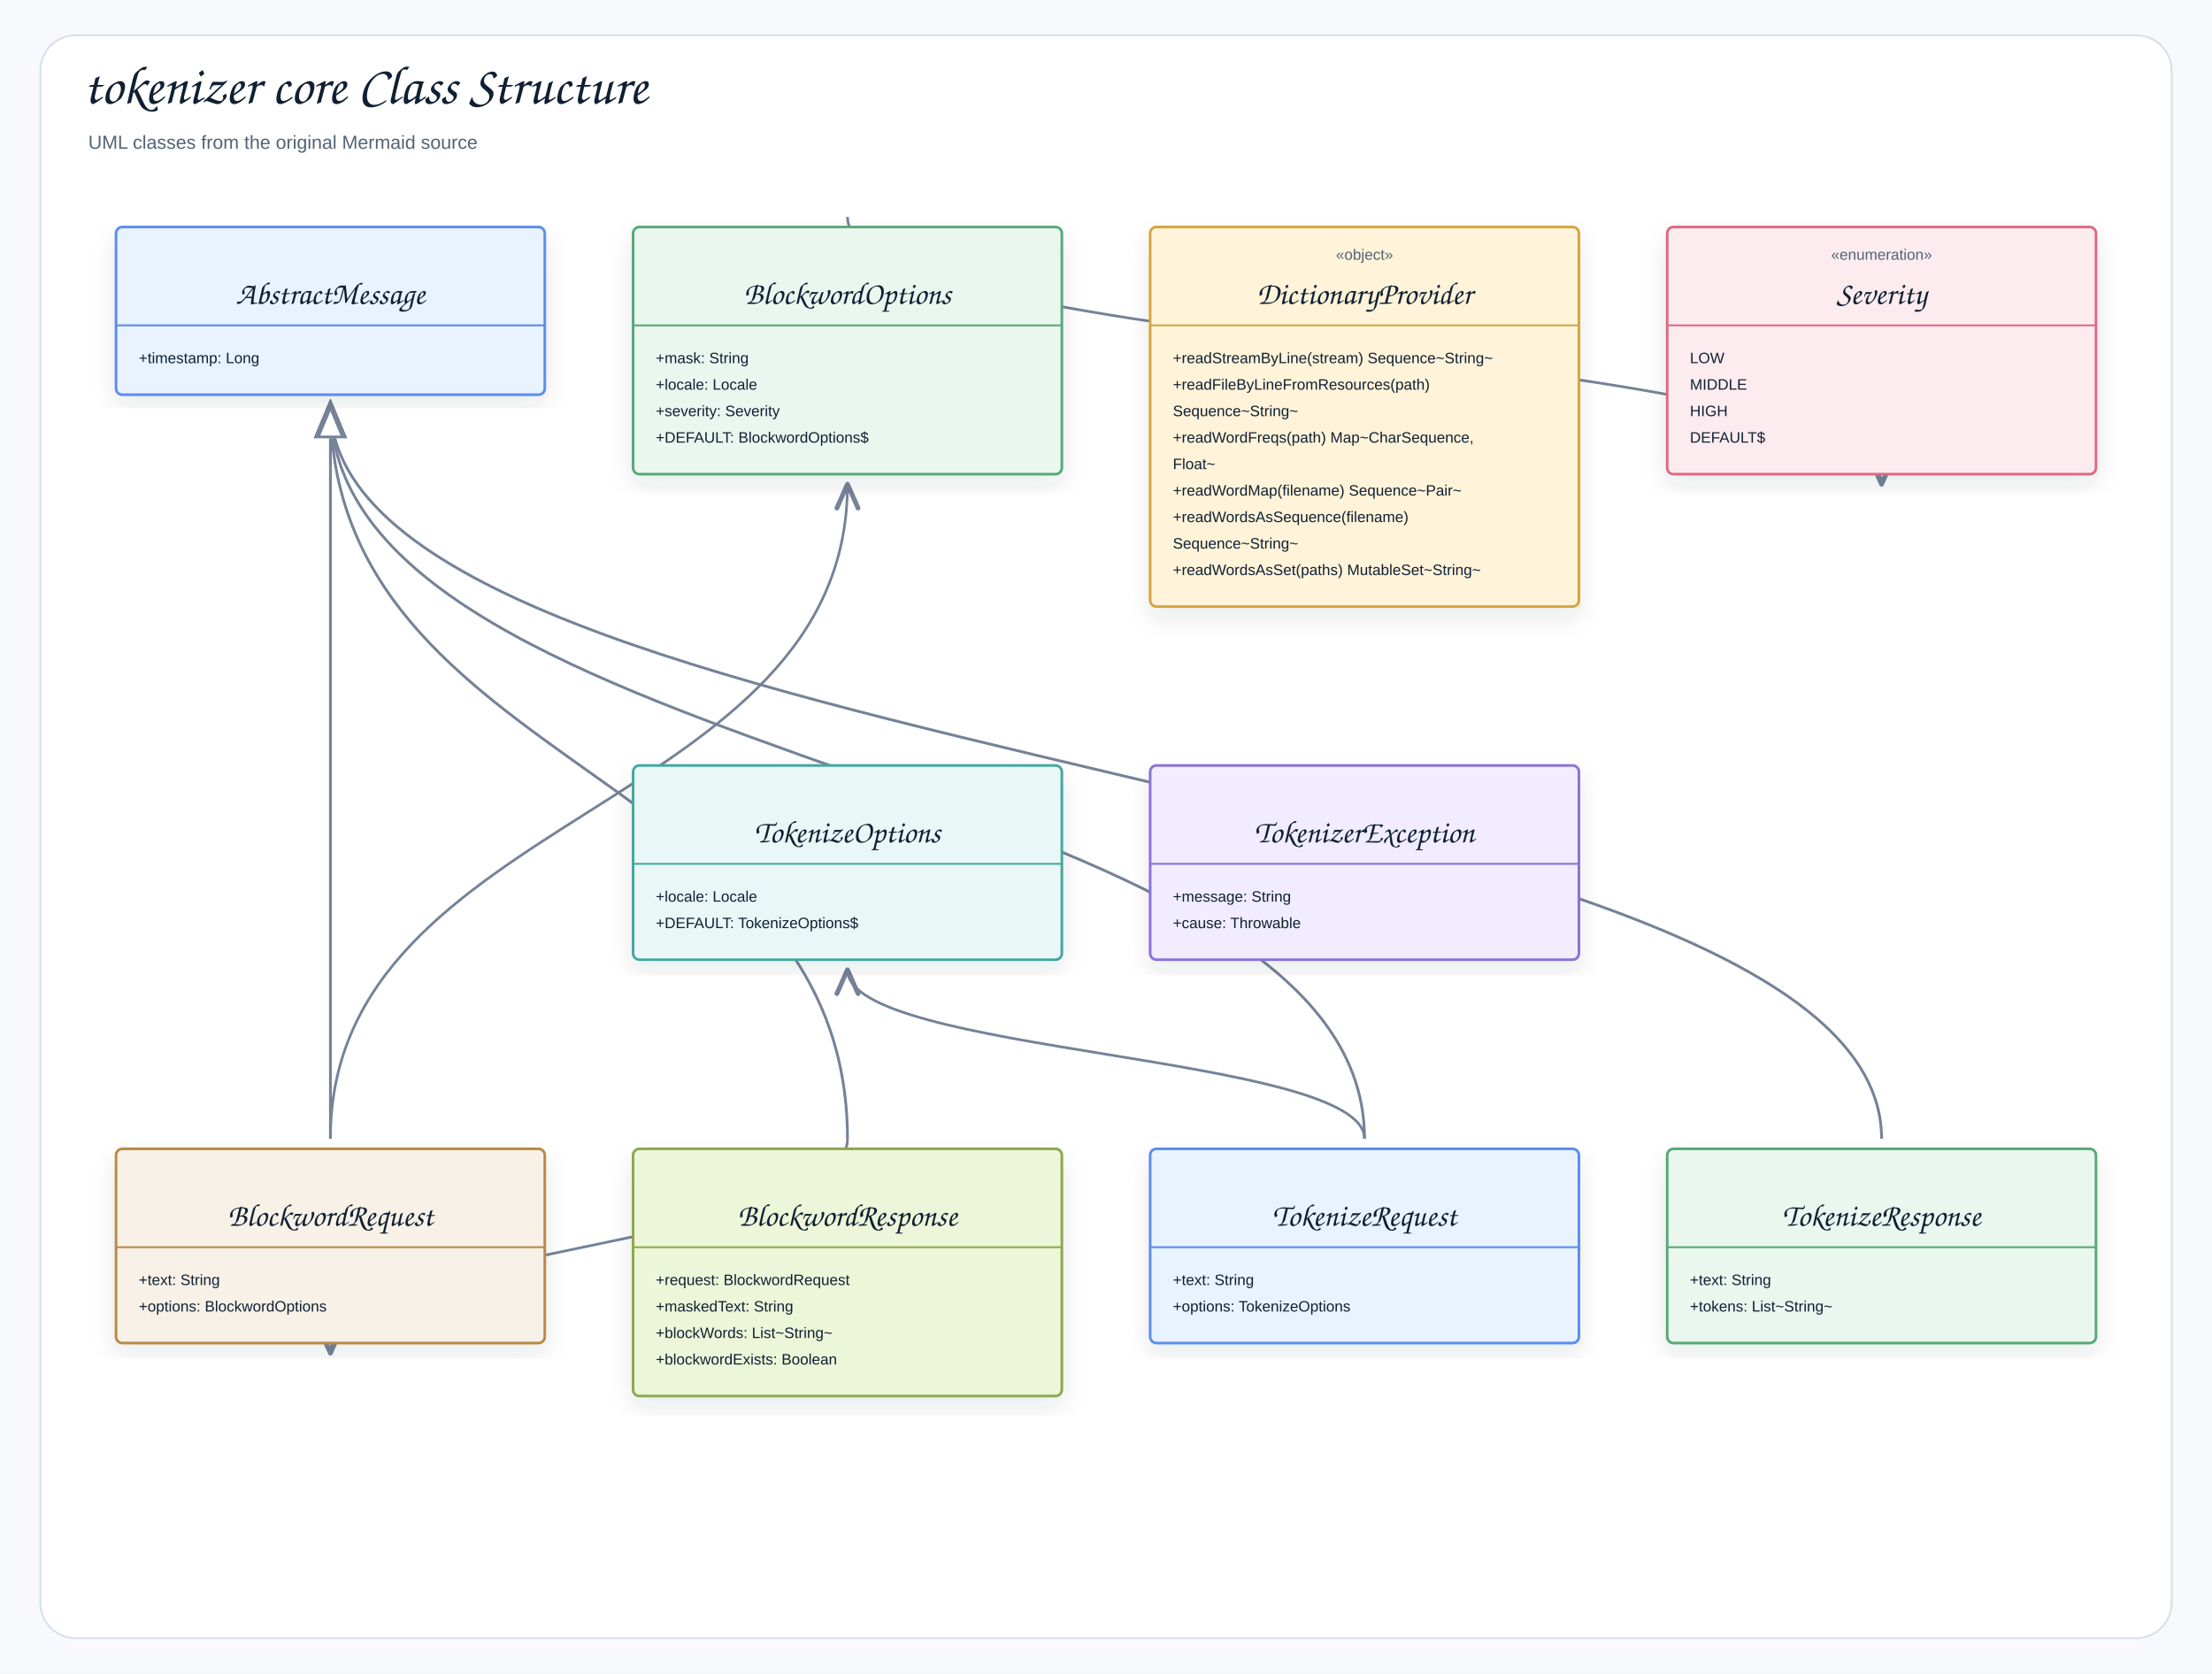
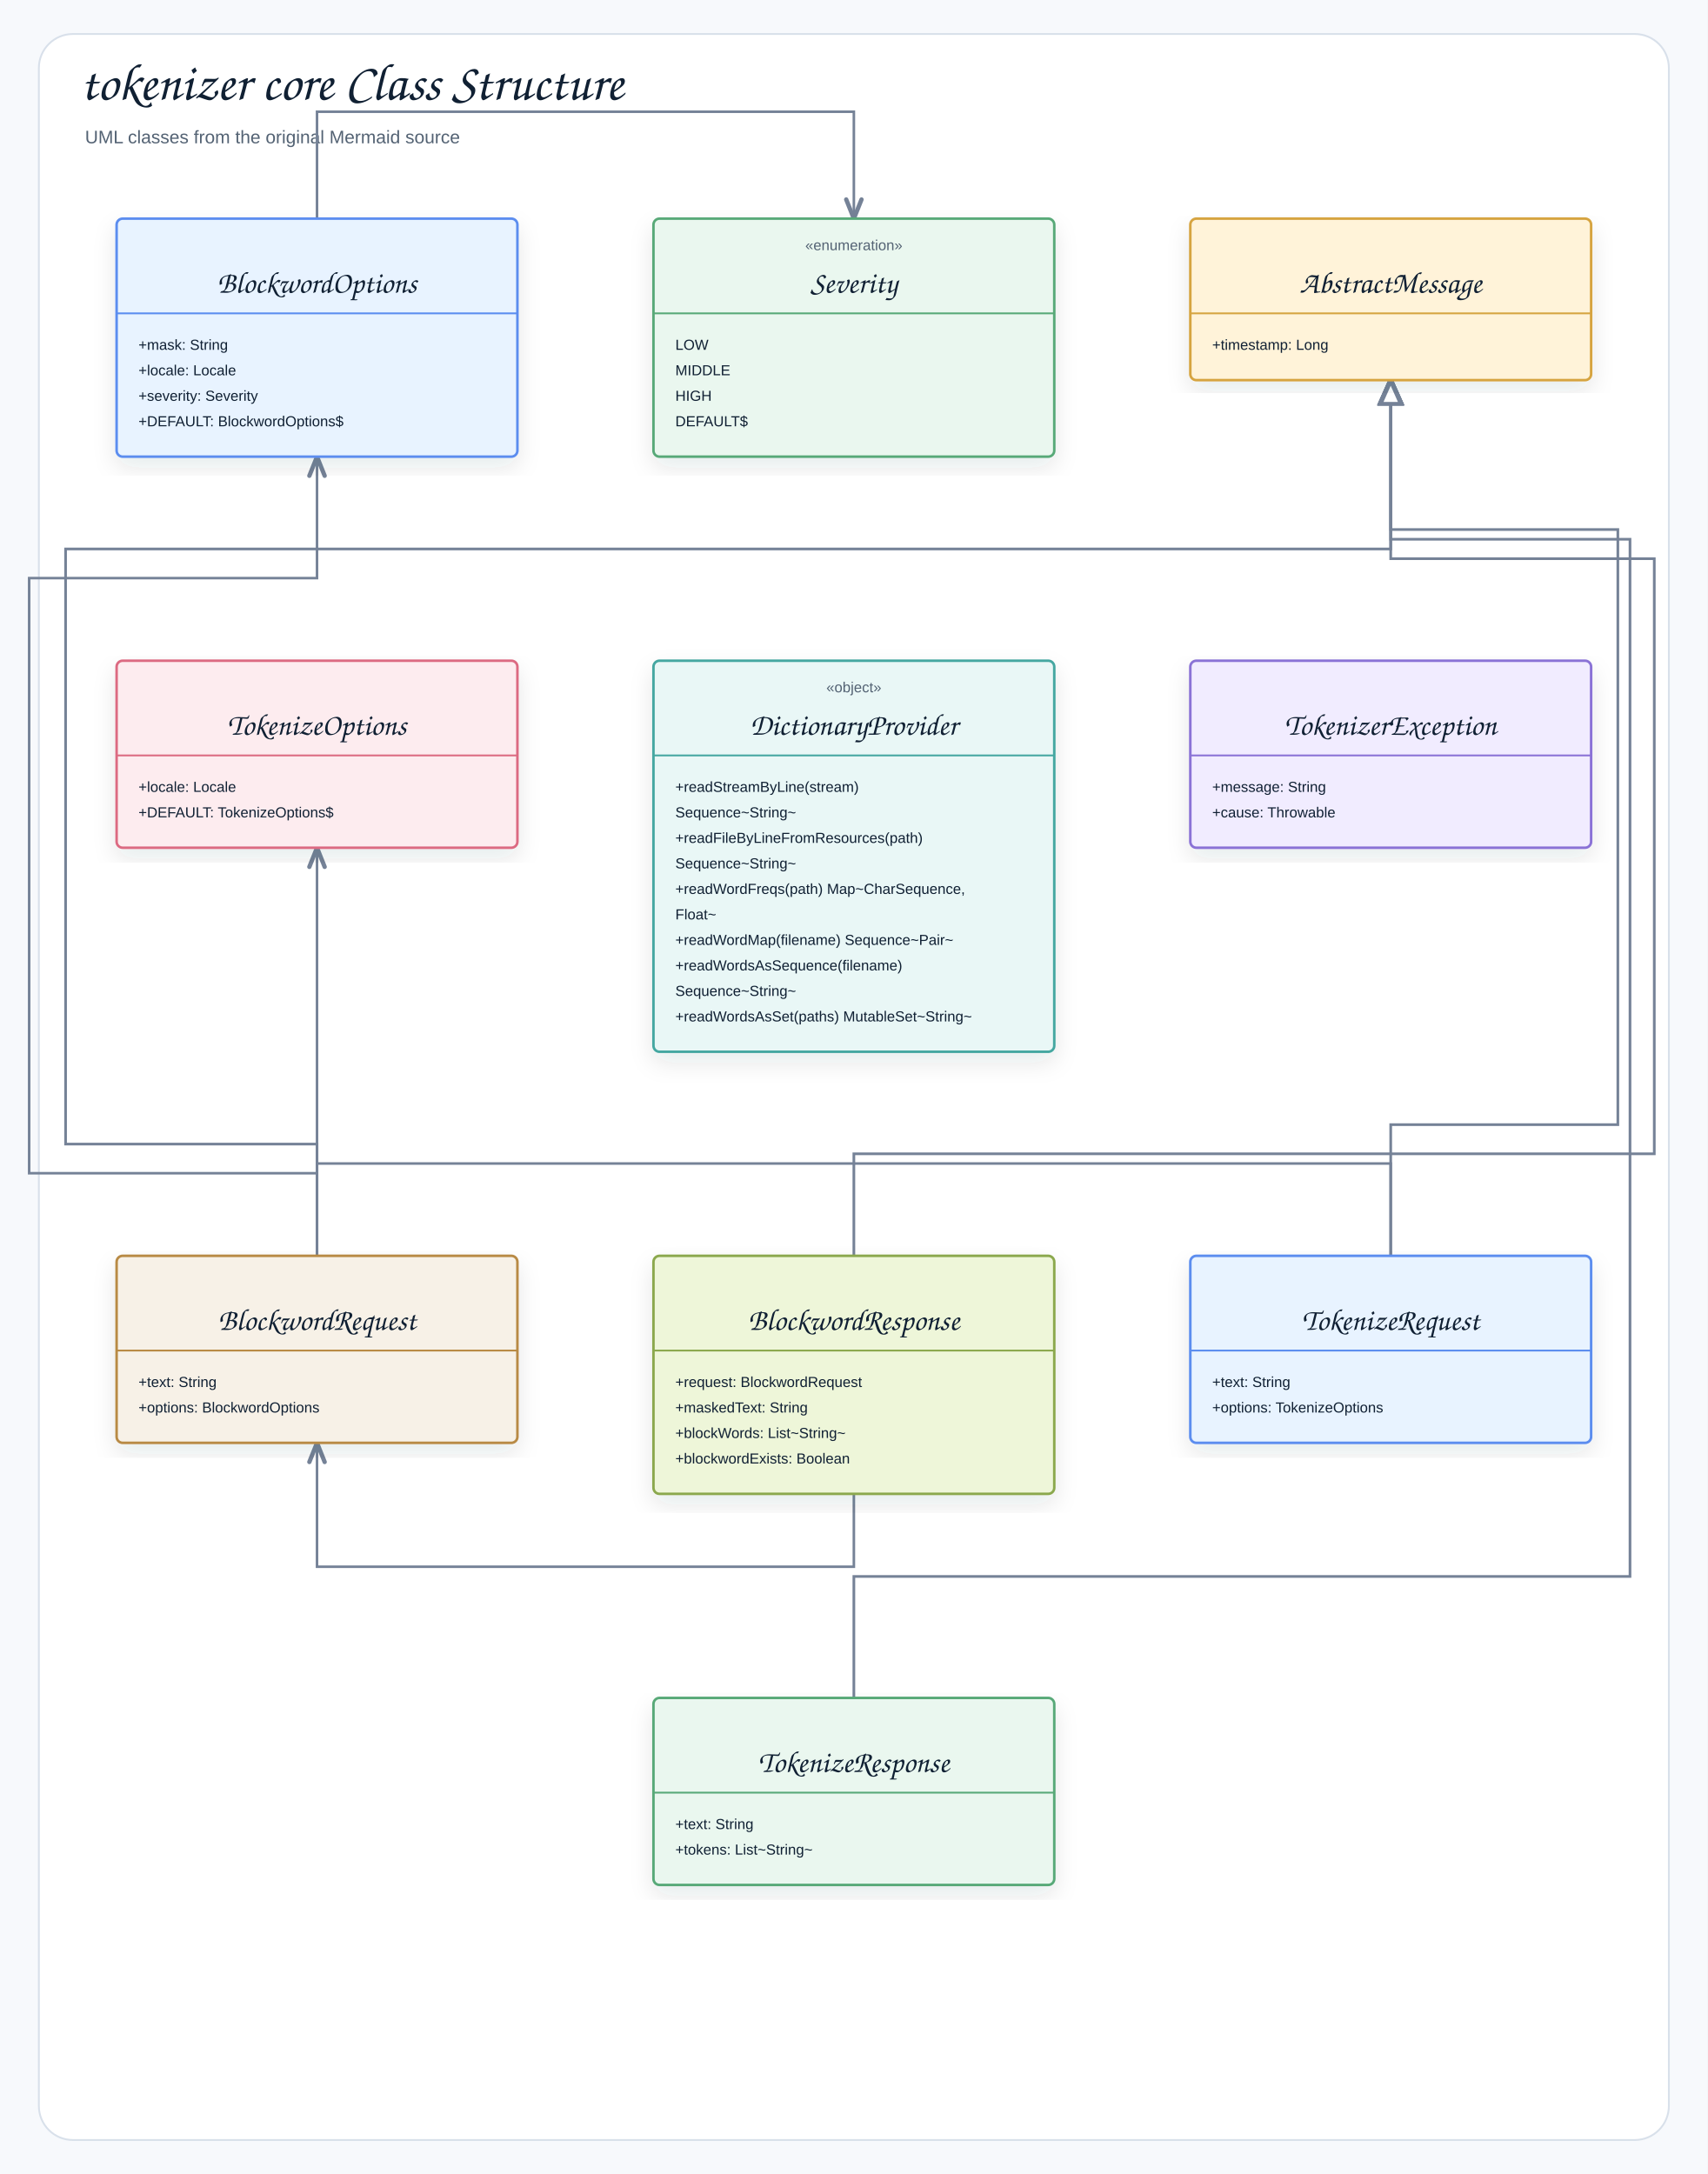
- <svg xmlns="http://www.w3.org/2000/svg" width="1754" height="1327" viewBox="0 0 1754 1327" role="img" aria-label="tokenizer core Class Structure">
+ <svg xmlns="http://www.w3.org/2000/svg" width="1406" height="1790" viewBox="0 0 1406 1790" role="img" aria-label="tokenizer core Class Structure">
  <defs>
    <filter id="shadow" x="-8%" y="-8%" width="116%" height="116%">
      <feDropShadow dx="0" dy="8" stdDeviation="9" flood-color="#1f2937" flood-opacity="0.10" />
    </filter>
-     <marker id="openArrow" markerWidth="12" markerHeight="10" refX="10" refY="5" orient="auto" markerUnits="strokeWidth">
-       <path d="M 1 1 L 10 5 L 1 9" fill="none" stroke="#758297" stroke-width="1.8" stroke-linecap="round" stroke-linejoin="round" />
+     <marker id="openArrow" markerWidth="10" markerHeight="8" refX="8.5" refY="4" orient="auto" markerUnits="strokeWidth">
+       <path d="M 1 1 L 8.5 4 L 1 7" fill="none" stroke="#758297" stroke-width="1.7" stroke-linecap="round" stroke-linejoin="round" />
    </marker>
-     <marker id="inherit" markerWidth="14" markerHeight="12" refX="12" refY="6" orient="auto" markerUnits="strokeWidth">
-       <path d="M 0 1 L 12 6 L 0 11 Z" fill="#ffffff" stroke="#758297" stroke-width="1.8" />
+     <marker id="inherit" markerWidth="11" markerHeight="10" refX="9.5" refY="5" orient="auto" markerUnits="strokeWidth">
+       <path d="M 0.5 1 L 9.5 5 L 0.5 9 Z" fill="#ffffff" stroke="#758297" stroke-width="1.7" />
    </marker>
    <style>
    .canvas{fill:#f7f9fc}.frame{fill:#fff;stroke:#d8e0ea;stroke-width:1.5}
    .title{font-family:"Architects Daughter","Comic Sans MS","Comic Sans",cursive;font-size:43px;font-weight:400;fill:#102033}
    .subtitle{font-family:"Comic Sans MS","Comic Sans","Comic Neue",Arial,sans-serif;font-size:15px;font-weight:400;fill:#536273}
    .label{font-family:"Architects Daughter","Comic Sans MS","Comic Sans",cursive;font-size:25px;font-weight:400;fill:#102033}
    .smallLabel{font-family:"Architects Daughter","Comic Sans MS","Comic Sans",cursive;font-size:21px;font-weight:400;fill:#102033}
    .mono{font-family:"Comic Sans MS","Comic Sans","Comic Neue",Arial,sans-serif;font-size:12px;font-weight:400;fill:#102033}
    .small{font-family:"Comic Sans MS","Comic Sans","Comic Neue",Arial,sans-serif;font-size:12px;font-weight:400;fill:#536273}
    .strong{font-family:"Comic Sans MS","Comic Sans","Comic Neue",Arial,sans-serif;font-size:13px;font-weight:400;fill:#102033}
    .card{stroke-width:2.1;filter:url(#shadow)}.compartment{stroke-width:1.5;fill:none}
    .line{stroke:#758297;stroke-width:2.1;fill:none;marker-end:url(#openArrow)}
    .plainLine{stroke:#758297;stroke-width:2.1;fill:none}
    .dashed{stroke:#758297;stroke-width:2.1;stroke-dasharray:7 6;fill:none;marker-end:url(#openArrow)}
    .inheritLine{stroke:#758297;stroke-width:2.2;fill:none;marker-end:url(#inherit)}
    .implLine{stroke:#758297;stroke-width:2.2;stroke-dasharray:8 7;fill:none;marker-end:url(#inherit)}
  </style>
  </defs>
-   <rect class="canvas" width="1754" height="1327" />
-   <rect class="frame" x="32" y="28" width="1690" height="1271" rx="28" />
+   <rect class="canvas" width="1406" height="1790" />
+   <rect class="frame" x="32" y="28" width="1342" height="1734" rx="28" />
  <text class="title" x="66" y="82">tokenizer core Class Structure</text>
  <text class="subtitle" x="70" y="118">UML classes from the original Mermaid source</text>
-   <path class="line" d="M672 903 C672 988 262 988 262 1073" />
-   <path class="line" d="M672 172 C672 278 1492 278 1492 384" />
-   <path class="line" d="M262 903 C262 643.5 672 643.5 672 384" />
-   <path class="line" d="M1082 903 C1082 836 672 836 672 769" />
-   <path class="inheritLine" d="M672 903 C672 612 262 612 262 321" />
-   <path class="inheritLine" d="M262 903 C262 612 262 612 262 321" />
-   <path class="inheritLine" d="M1492 903 C1492 612 262 612 262 321" />
-   <path class="inheritLine" d="M1082 903 C1082 612 262 612 262 321" />
-   <g transform="translate(92,180)">
-     <rect class="card" x="0" y="0" width="340" height="133" rx="5" fill="#E8F3FF" stroke="#5B8DEF" />
-     <line class="compartment" x1="0" y1="78" x2="340" y2="78" stroke="#5B8DEF" />
-     <text class="small" x="170" y="26" text-anchor="middle" />
-     <text class="label" x="170" y="61" text-anchor="middle">AbstractMessage</text>
-     <text class="mono" x="18" y="108">+timestamp: Long</text>
-   </g>
-   <g transform="translate(502,180)">
-     <rect class="card" x="0" y="0" width="340" height="196" rx="5" fill="#EAF7EF" stroke="#58A978" />
-     <line class="compartment" x1="0" y1="78" x2="340" y2="78" stroke="#58A978" />
-     <text class="small" x="170" y="26" text-anchor="middle" />
-     <text class="label" x="170" y="61" text-anchor="middle">BlockwordOptions</text>
+   <path class="line" d="M703 1034 L703 1290 L261 1290 L261 1188" />
+   <path class="line" d="M261 376 L261 92 L703 92 L703 180" />
+   <path class="line" d="M261 1034 L261 966 L24 966 L24 476 L261 476 L261 376" />
+   <path class="line" d="M1145 1034 L1145 958 L261 958 L261 698" />
+   <path class="inheritLine" d="M703 1034 L703 950 L1362 950 L1362 460 L1145 460 L1145 313" />
+   <path class="inheritLine" d="M261 1034 L261 942 L54 942 L54 452 L1145 452 L1145 313" />
+   <path class="inheritLine" d="M703 1398 L703 1298 L1342 1298 L1342 444 L1145 444 L1145 313" />
+   <path class="inheritLine" d="M1145 1034 L1145 926 L1332 926 L1332 436 L1145 436 L1145 313" />
+   <g transform="translate(96,180)">
+     <rect class="card" x="0" y="0" width="330" height="196" rx="5" fill="#E8F3FF" stroke="#5B8DEF" />
+     <line class="compartment" x1="0" y1="78" x2="330" y2="78" stroke="#5B8DEF" />
+     <text class="small" x="165" y="26" text-anchor="middle" />
+     <text class="label" x="165" y="61" text-anchor="middle">BlockwordOptions</text>
    <text class="mono" x="18" y="108">+mask: String</text>
    <text class="mono" x="18" y="129">+locale: Locale</text>
    <text class="mono" x="18" y="150">+severity: Severity</text>
    <text class="mono" x="18" y="171">+DEFAULT: BlockwordOptions$</text>
  </g>
-   <g transform="translate(912,180)">
-     <rect class="card" x="0" y="0" width="340" height="301" rx="5" fill="#FFF3D9" stroke="#D6A441" />
-     <line class="compartment" x1="0" y1="78" x2="340" y2="78" stroke="#D6A441" />
-     <text class="small" x="170" y="26" text-anchor="middle">«object»</text>
-     <text class="label" x="170" y="61" text-anchor="middle">DictionaryProvider</text>
-     <text class="mono" x="18" y="108">+readStreamByLine(stream) Sequence~String~</text>
-     <text class="mono" x="18" y="129">+readFileByLineFromResources(path)</text>
-     <text class="mono" x="18" y="150">Sequence~String~</text>
-     <text class="mono" x="18" y="171">+readWordFreqs(path) Map~CharSequence,</text>
-     <text class="mono" x="18" y="192">Float~</text>
-     <text class="mono" x="18" y="213">+readWordMap(filename) Sequence~Pair~</text>
-     <text class="mono" x="18" y="234">+readWordsAsSequence(filename)</text>
-     <text class="mono" x="18" y="255">Sequence~String~</text>
-     <text class="mono" x="18" y="276">+readWordsAsSet(paths) MutableSet~String~</text>
-   </g>
-   <g transform="translate(1322,180)">
-     <rect class="card" x="0" y="0" width="340" height="196" rx="5" fill="#FDECEF" stroke="#DC6B82" />
-     <line class="compartment" x1="0" y1="78" x2="340" y2="78" stroke="#DC6B82" />
-     <text class="small" x="170" y="26" text-anchor="middle">«enumeration»</text>
-     <text class="label" x="170" y="61" text-anchor="middle">Severity</text>
+   <g transform="translate(538,180)">
+     <rect class="card" x="0" y="0" width="330" height="196" rx="5" fill="#EAF7EF" stroke="#58A978" />
+     <line class="compartment" x1="0" y1="78" x2="330" y2="78" stroke="#58A978" />
+     <text class="small" x="165" y="26" text-anchor="middle">«enumeration»</text>
+     <text class="label" x="165" y="61" text-anchor="middle">Severity</text>
    <text class="mono" x="18" y="108">LOW</text>
    <text class="mono" x="18" y="129">MIDDLE</text>
    <text class="mono" x="18" y="150">HIGH</text>
    <text class="mono" x="18" y="171">DEFAULT$</text>
  </g>
-   <g transform="translate(502,607)">
-     <rect class="card" x="0" y="0" width="340" height="154" rx="5" fill="#E9F7F6" stroke="#45A7A1" />
-     <line class="compartment" x1="0" y1="78" x2="340" y2="78" stroke="#45A7A1" />
-     <text class="small" x="170" y="26" text-anchor="middle" />
-     <text class="label" x="170" y="61" text-anchor="middle">TokenizeOptions</text>
+   <g transform="translate(980,180)">
+     <rect class="card" x="0" y="0" width="330" height="133" rx="5" fill="#FFF3D9" stroke="#D6A441" />
+     <line class="compartment" x1="0" y1="78" x2="330" y2="78" stroke="#D6A441" />
+     <text class="small" x="165" y="26" text-anchor="middle" />
+     <text class="label" x="165" y="61" text-anchor="middle">AbstractMessage</text>
+     <text class="mono" x="18" y="108">+timestamp: Long</text>
+   </g>
+   <g transform="translate(96,544)">
+     <rect class="card" x="0" y="0" width="330" height="154" rx="5" fill="#FDECEF" stroke="#DC6B82" />
+     <line class="compartment" x1="0" y1="78" x2="330" y2="78" stroke="#DC6B82" />
+     <text class="small" x="165" y="26" text-anchor="middle" />
+     <text class="label" x="165" y="61" text-anchor="middle">TokenizeOptions</text>
    <text class="mono" x="18" y="108">+locale: Locale</text>
    <text class="mono" x="18" y="129">+DEFAULT: TokenizeOptions$</text>
  </g>
-   <g transform="translate(912,607)">
-     <rect class="card" x="0" y="0" width="340" height="154" rx="5" fill="#F1ECFF" stroke="#8A72D6" />
-     <line class="compartment" x1="0" y1="78" x2="340" y2="78" stroke="#8A72D6" />
-     <text class="small" x="170" y="26" text-anchor="middle" />
-     <text class="label" x="170" y="61" text-anchor="middle">TokenizerException</text>
+   <g transform="translate(538,544)">
+     <rect class="card" x="0" y="0" width="330" height="322" rx="5" fill="#E9F7F6" stroke="#45A7A1" />
+     <line class="compartment" x1="0" y1="78" x2="330" y2="78" stroke="#45A7A1" />
+     <text class="small" x="165" y="26" text-anchor="middle">«object»</text>
+     <text class="label" x="165" y="61" text-anchor="middle">DictionaryProvider</text>
+     <text class="mono" x="18" y="108">+readStreamByLine(stream)</text>
+     <text class="mono" x="18" y="129">Sequence~String~</text>
+     <text class="mono" x="18" y="150">+readFileByLineFromResources(path)</text>
+     <text class="mono" x="18" y="171">Sequence~String~</text>
+     <text class="mono" x="18" y="192">+readWordFreqs(path) Map~CharSequence,</text>
+     <text class="mono" x="18" y="213">Float~</text>
+     <text class="mono" x="18" y="234">+readWordMap(filename) Sequence~Pair~</text>
+     <text class="mono" x="18" y="255">+readWordsAsSequence(filename)</text>
+     <text class="mono" x="18" y="276">Sequence~String~</text>
+     <text class="mono" x="18" y="297">+readWordsAsSet(paths) MutableSet~String~</text>
+   </g>
+   <g transform="translate(980,544)">
+     <rect class="card" x="0" y="0" width="330" height="154" rx="5" fill="#F1ECFF" stroke="#8A72D6" />
+     <line class="compartment" x1="0" y1="78" x2="330" y2="78" stroke="#8A72D6" />
+     <text class="small" x="165" y="26" text-anchor="middle" />
+     <text class="label" x="165" y="61" text-anchor="middle">TokenizerException</text>
    <text class="mono" x="18" y="108">+message: String</text>
    <text class="mono" x="18" y="129">+cause: Throwable</text>
  </g>
-   <g transform="translate(92,911)">
-     <rect class="card" x="0" y="0" width="340" height="154" rx="5" fill="#F7F1E7" stroke="#B88A44" />
-     <line class="compartment" x1="0" y1="78" x2="340" y2="78" stroke="#B88A44" />
-     <text class="small" x="170" y="26" text-anchor="middle" />
-     <text class="label" x="170" y="61" text-anchor="middle">BlockwordRequest</text>
+   <g transform="translate(96,1034)">
+     <rect class="card" x="0" y="0" width="330" height="154" rx="5" fill="#F7F1E7" stroke="#B88A44" />
+     <line class="compartment" x1="0" y1="78" x2="330" y2="78" stroke="#B88A44" />
+     <text class="small" x="165" y="26" text-anchor="middle" />
+     <text class="label" x="165" y="61" text-anchor="middle">BlockwordRequest</text>
    <text class="mono" x="18" y="108">+text: String</text>
    <text class="mono" x="18" y="129">+options: BlockwordOptions</text>
  </g>
-   <g transform="translate(502,911)">
-     <rect class="card" x="0" y="0" width="340" height="196" rx="5" fill="#EEF6D9" stroke="#8BA84D" />
-     <line class="compartment" x1="0" y1="78" x2="340" y2="78" stroke="#8BA84D" />
-     <text class="small" x="170" y="26" text-anchor="middle" />
-     <text class="label" x="170" y="61" text-anchor="middle">BlockwordResponse</text>
+   <g transform="translate(538,1034)">
+     <rect class="card" x="0" y="0" width="330" height="196" rx="5" fill="#EEF6D9" stroke="#8BA84D" />
+     <line class="compartment" x1="0" y1="78" x2="330" y2="78" stroke="#8BA84D" />
+     <text class="small" x="165" y="26" text-anchor="middle" />
+     <text class="label" x="165" y="61" text-anchor="middle">BlockwordResponse</text>
    <text class="mono" x="18" y="108">+request: BlockwordRequest</text>
    <text class="mono" x="18" y="129">+maskedText: String</text>
    <text class="mono" x="18" y="150">+blockWords: List~String~</text>
    <text class="mono" x="18" y="171">+blockwordExists: Boolean</text>
  </g>
-   <g transform="translate(912,911)">
-     <rect class="card" x="0" y="0" width="340" height="154" rx="5" fill="#E8F3FF" stroke="#5B8DEF" />
-     <line class="compartment" x1="0" y1="78" x2="340" y2="78" stroke="#5B8DEF" />
-     <text class="small" x="170" y="26" text-anchor="middle" />
-     <text class="label" x="170" y="61" text-anchor="middle">TokenizeRequest</text>
+   <g transform="translate(980,1034)">
+     <rect class="card" x="0" y="0" width="330" height="154" rx="5" fill="#E8F3FF" stroke="#5B8DEF" />
+     <line class="compartment" x1="0" y1="78" x2="330" y2="78" stroke="#5B8DEF" />
+     <text class="small" x="165" y="26" text-anchor="middle" />
+     <text class="label" x="165" y="61" text-anchor="middle">TokenizeRequest</text>
    <text class="mono" x="18" y="108">+text: String</text>
    <text class="mono" x="18" y="129">+options: TokenizeOptions</text>
  </g>
-   <g transform="translate(1322,911)">
-     <rect class="card" x="0" y="0" width="340" height="154" rx="5" fill="#EAF7EF" stroke="#58A978" />
-     <line class="compartment" x1="0" y1="78" x2="340" y2="78" stroke="#58A978" />
-     <text class="small" x="170" y="26" text-anchor="middle" />
-     <text class="label" x="170" y="61" text-anchor="middle">TokenizeResponse</text>
+   <g transform="translate(538,1398)">
+     <rect class="card" x="0" y="0" width="330" height="154" rx="5" fill="#EAF7EF" stroke="#58A978" />
+     <line class="compartment" x1="0" y1="78" x2="330" y2="78" stroke="#58A978" />
+     <text class="small" x="165" y="26" text-anchor="middle" />
+     <text class="label" x="165" y="61" text-anchor="middle">TokenizeResponse</text>
    <text class="mono" x="18" y="108">+text: String</text>
    <text class="mono" x="18" y="129">+tokens: List~String~</text>
  </g>
</svg>
